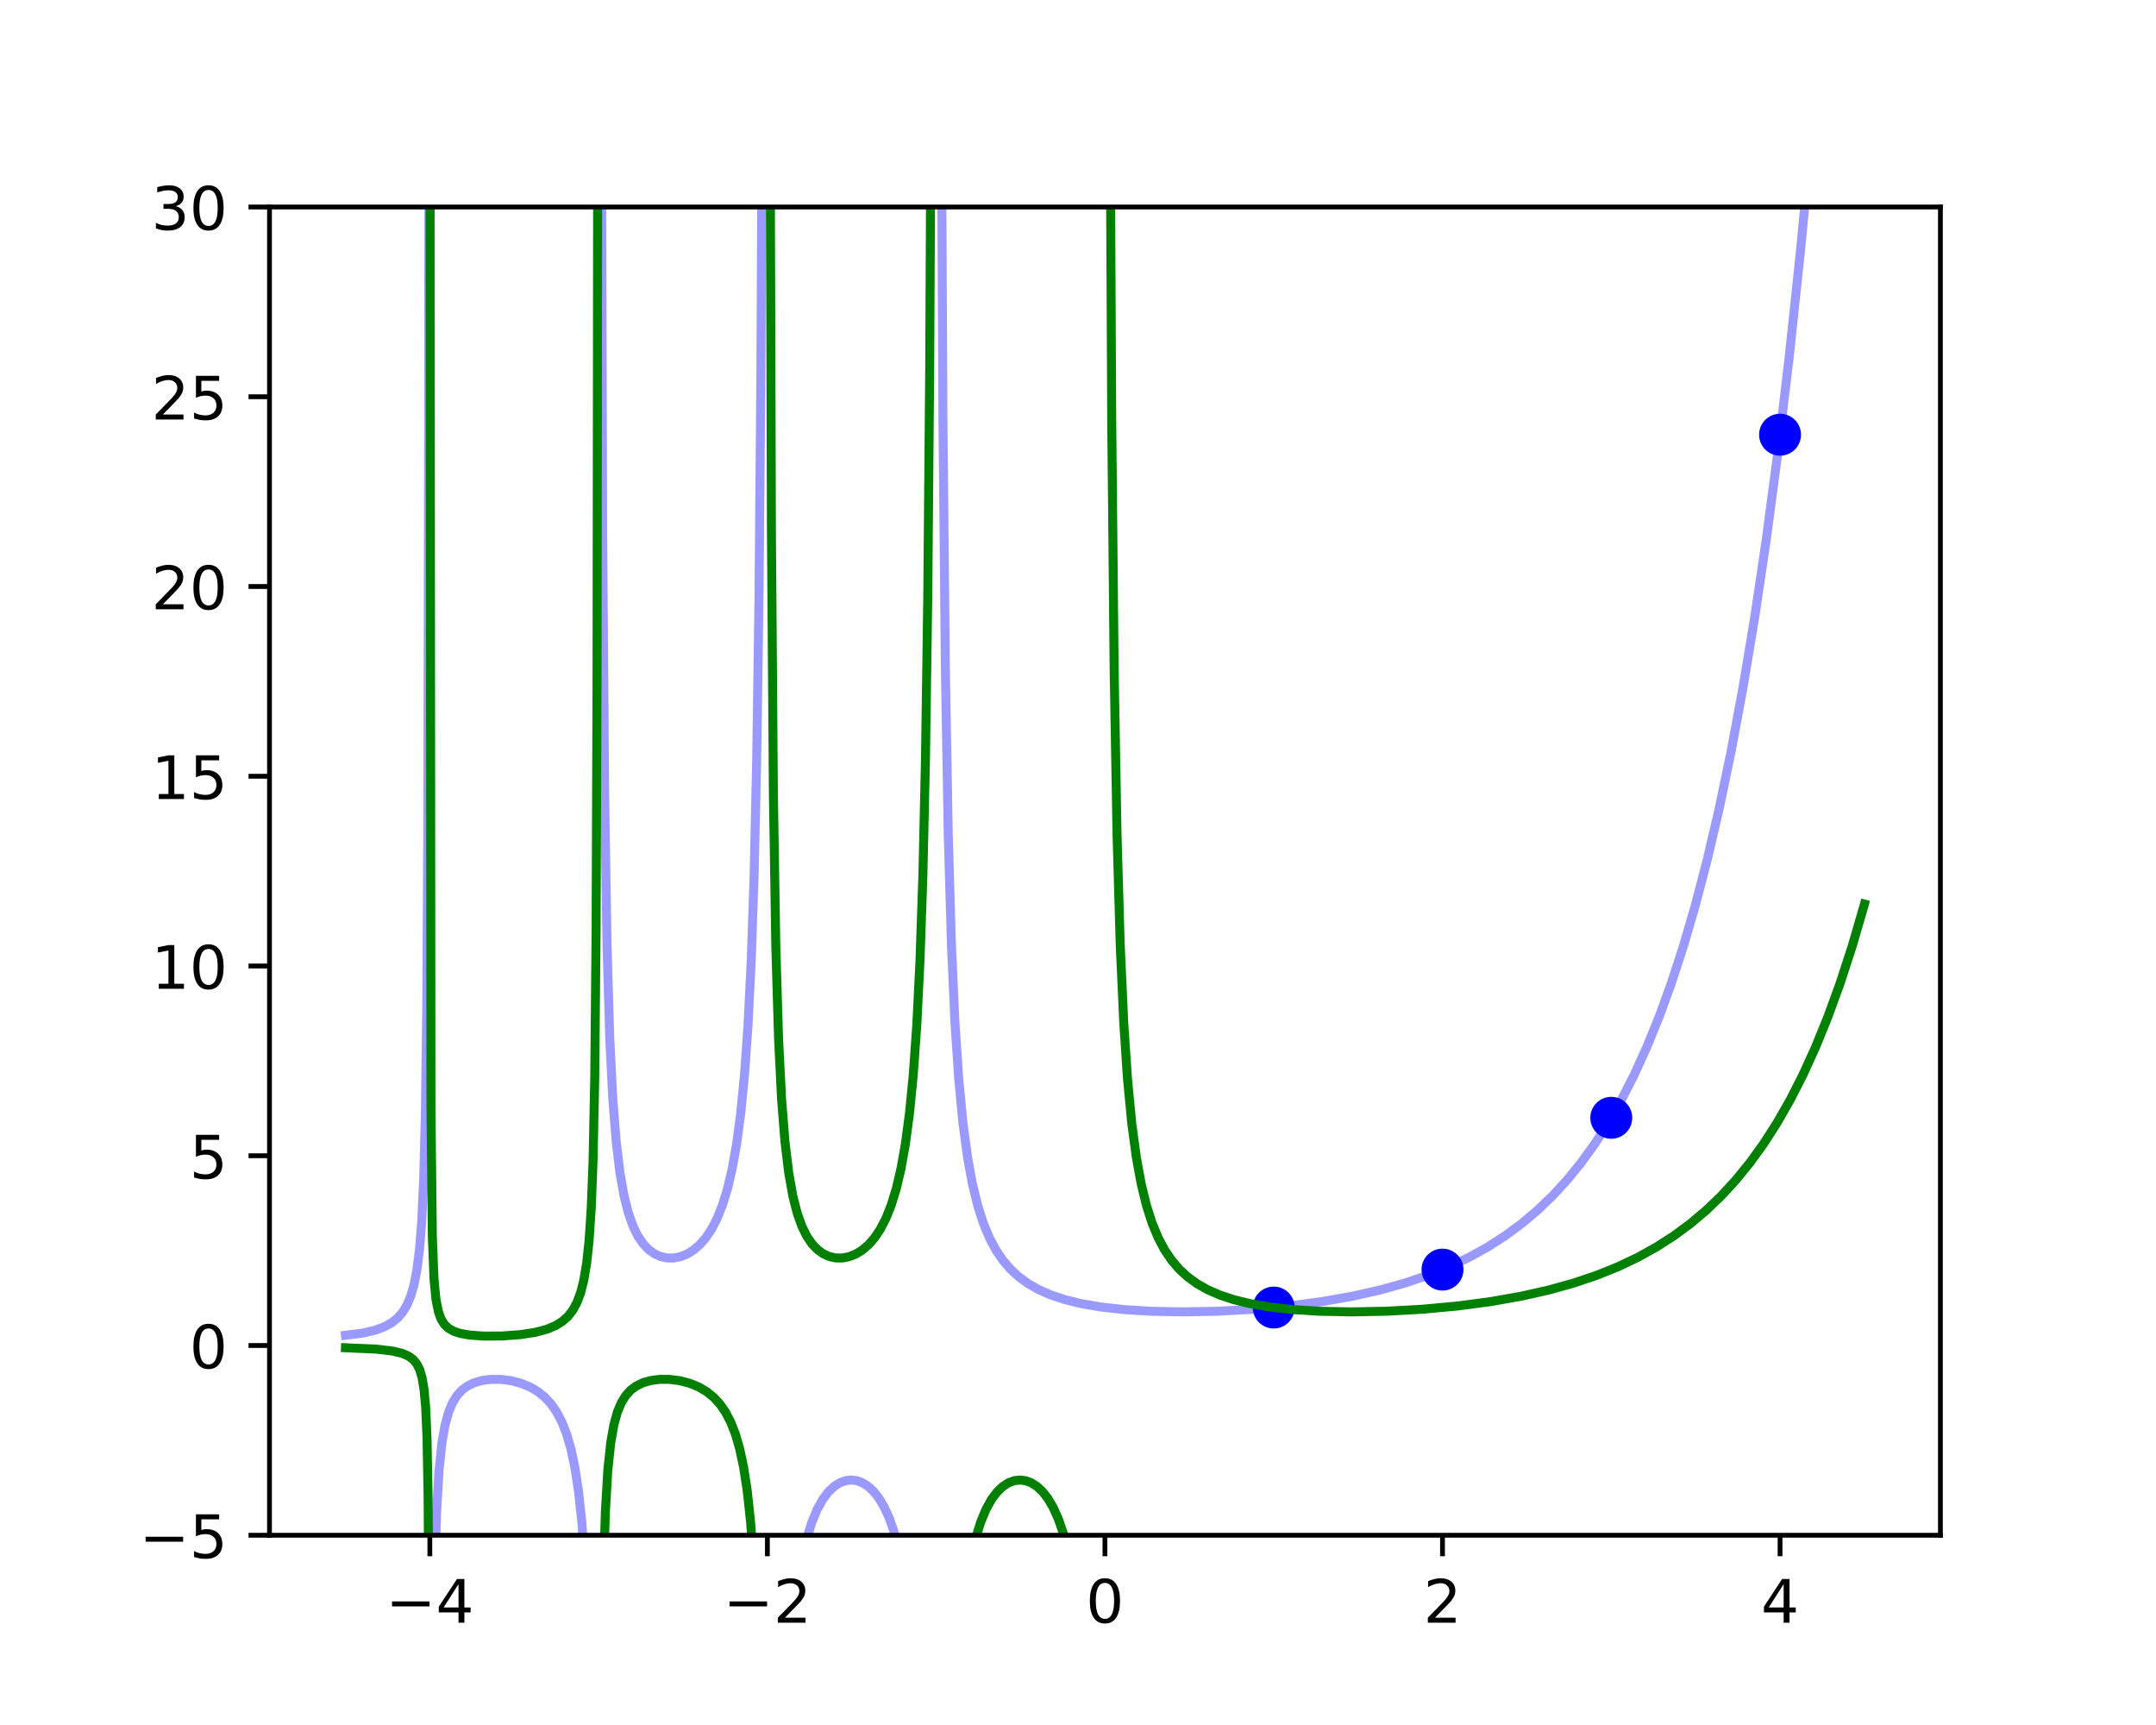
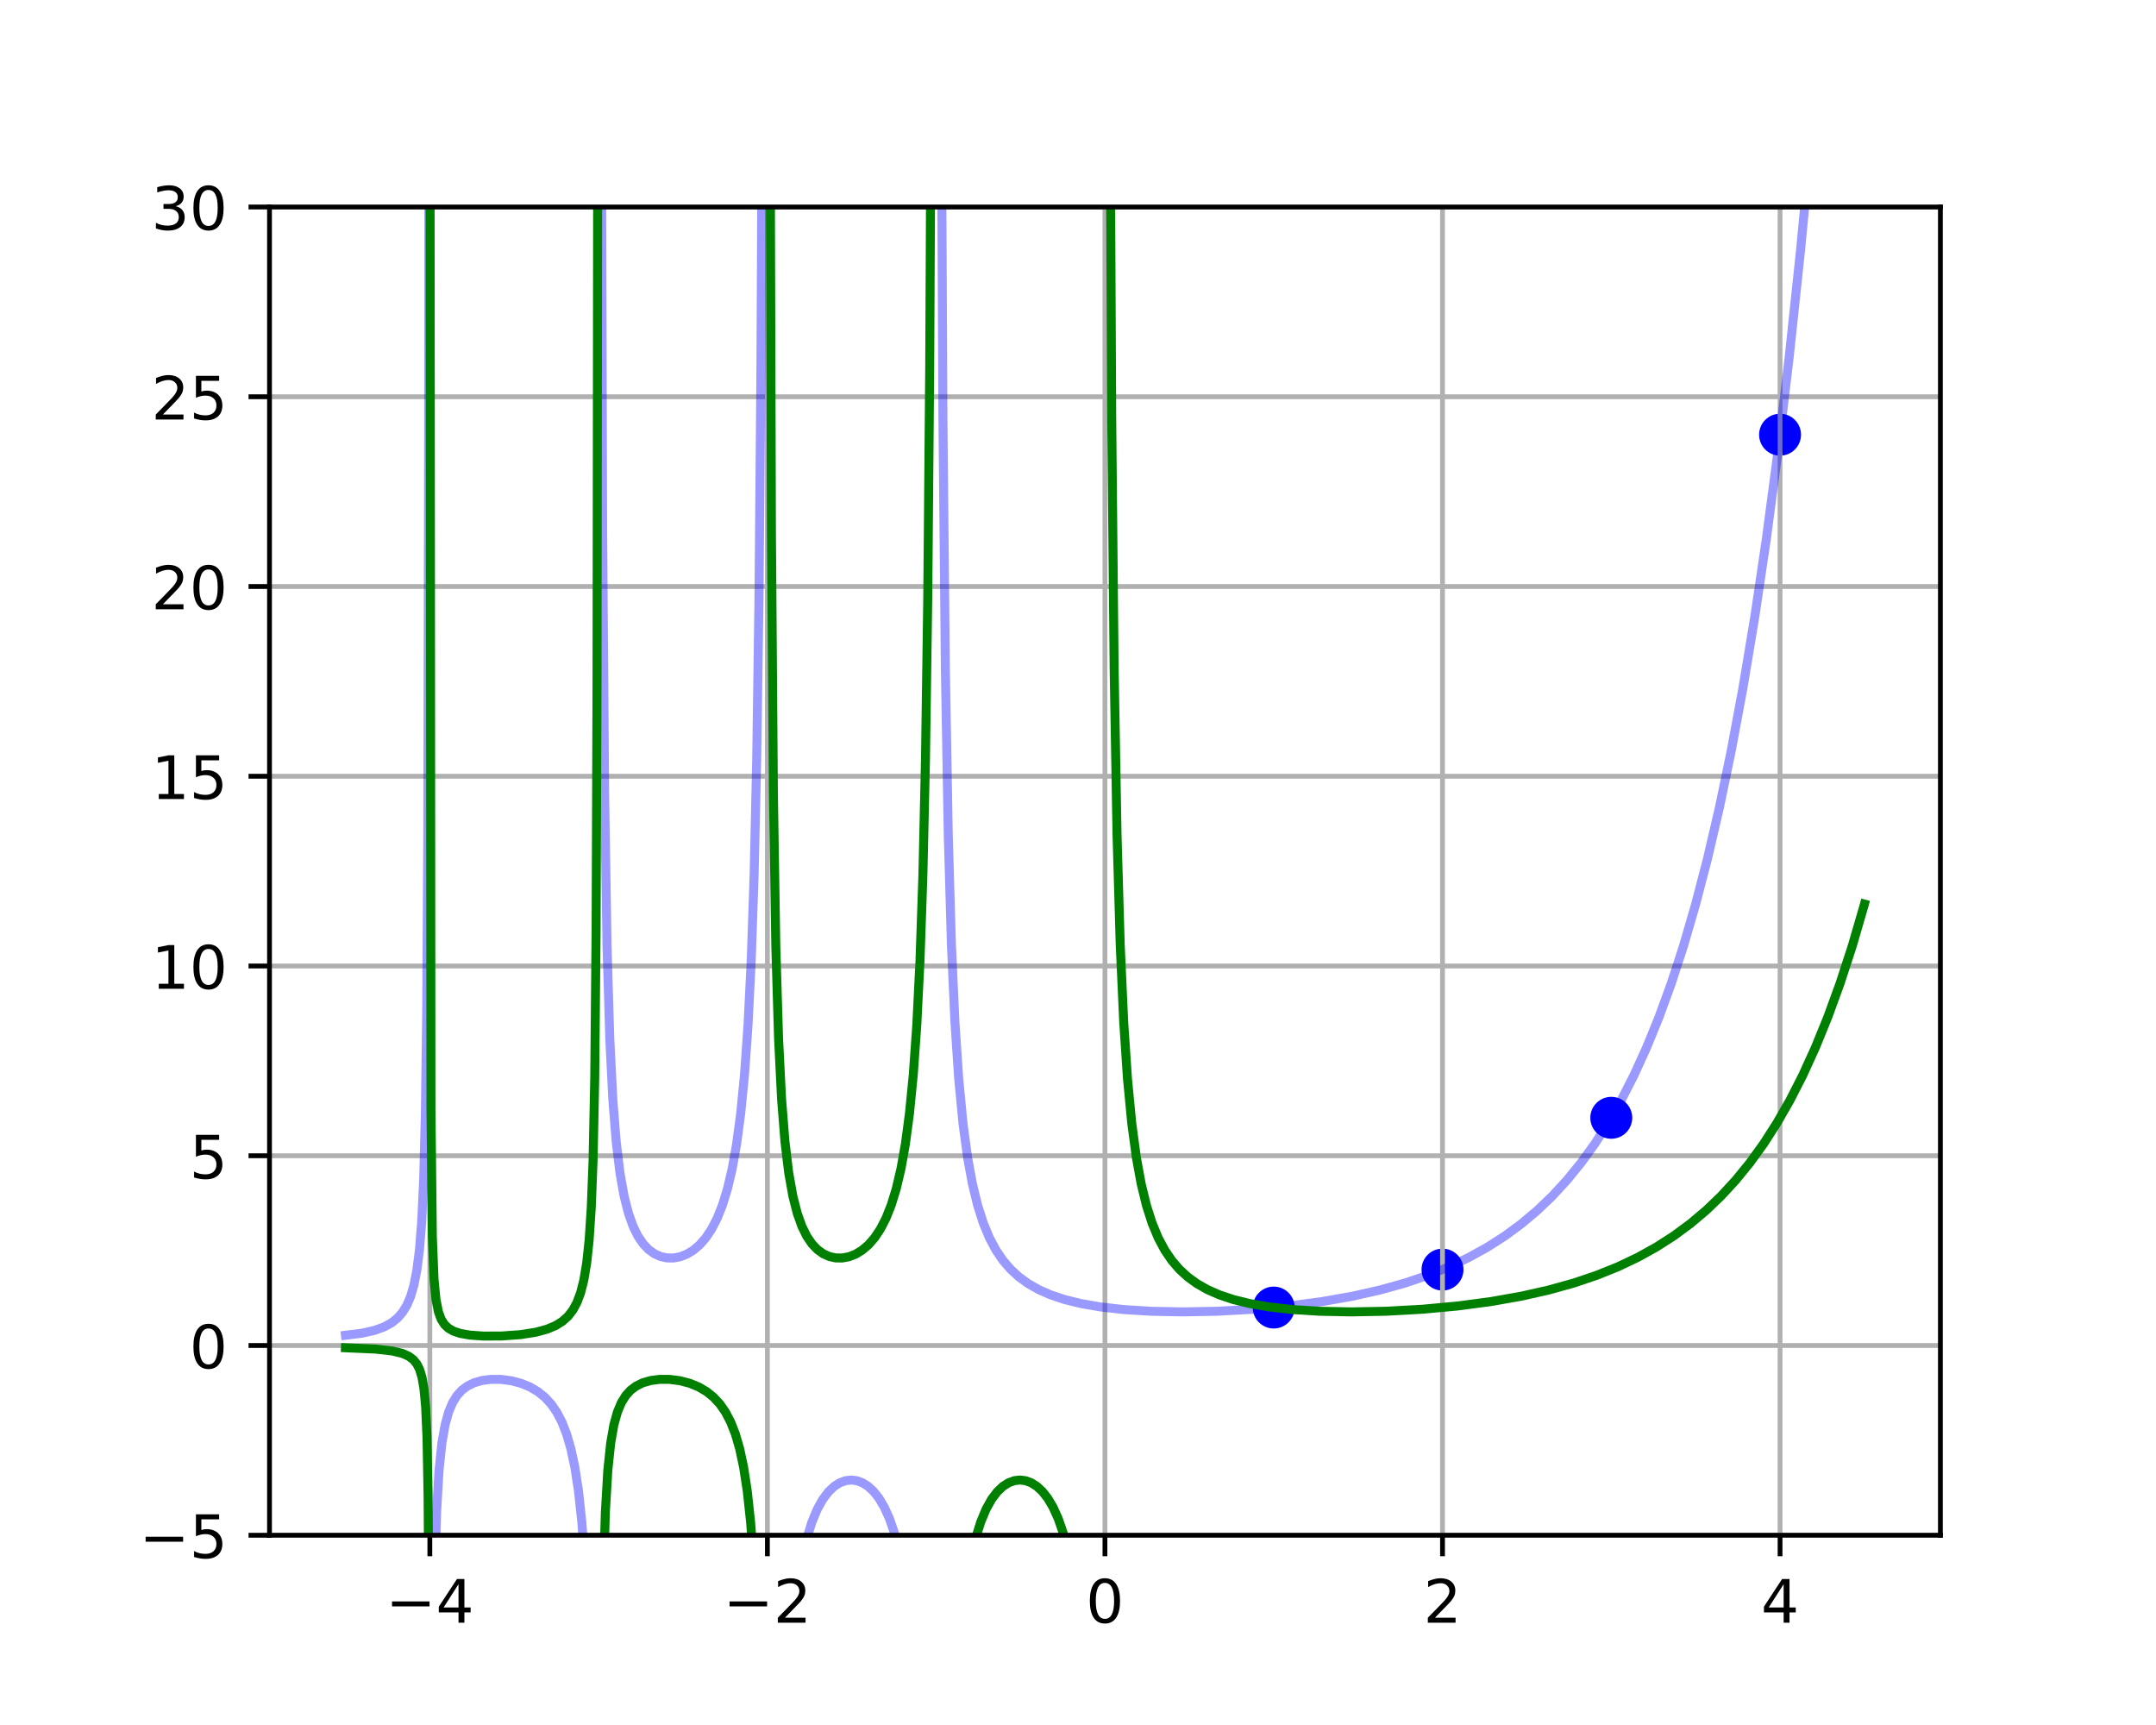
<svg xmlns="http://www.w3.org/2000/svg" xmlns:xlink="http://www.w3.org/1999/xlink" width="360pt" height="288pt" viewBox="0 0 360 288" version="1.1">
  <defs>
    <style type="text/css">*{stroke-linejoin: round; stroke-linecap: butt}</style>
  </defs>
  <g id="figure_1">
    <g id="patch_1">
      <path d="M 0 288  L 360 288  L 360 0  L 0 0  z " style="fill: #ffffff" />
    </g>
    <g id="axes_1">
      <g id="patch_2">
        <path d="M 45 256.32  L 324 256.32  L 324 34.56  L 45 34.56  z " style="fill: #ffffff" />
      </g>
      <g id="PathCollection_1">
        <defs>
-           <path id="m46dea406e2" d="M 0 3  C 0.796 3 1.559 2.684 2.121 2.121  C 2.684 1.559 3 0.796 3 0  C 3 -0.796 2.684 -1.559 2.121 -2.121  C 1.559 -2.684 0.796 -3 0 -3  C -0.796 -3 -1.559 -2.684 -2.121 -2.121  C -2.684 -1.559 -3 -0.796 -3 0  C -3 0.796 -2.684 1.559 -2.121 2.121  C -1.559 2.684 -0.796 3 0 3  z " style="stroke: #0000ff" />
+           <path id="mc3668de07c" d="M 0 3  C 0.796 3 1.559 2.684 2.121 2.121  C 2.684 1.559 3 0.796 3 0  C 3 -0.796 2.684 -1.559 2.121 -2.121  C 1.559 -2.684 0.796 -3 0 -3  C -0.796 -3 -1.559 -2.684 -2.121 -2.121  C -2.684 -1.559 -3 -0.796 -3 0  C -3 0.796 -2.684 1.559 -2.121 2.121  C -1.559 2.684 -0.796 3 0 3  z " style="stroke: #0000ff" />
        </defs>
-         <g clip-path="url(#p9a7846b575)">
-           <use xlink:href="#m46dea406e2" x="212.682" y="218.304" style="fill: #0000ff; stroke: #0000ff" />
-           <use xlink:href="#m46dea406e2" x="240.864" y="211.968" style="fill: #0000ff; stroke: #0000ff" />
-           <use xlink:href="#m46dea406e2" x="269.045" y="186.624" style="fill: #0000ff; stroke: #0000ff" />
-           <use xlink:href="#m46dea406e2" x="297.227" y="72.576" style="fill: #0000ff; stroke: #0000ff" />
+         <g clip-path="url(#p059dc8944c)">
+           <use xlink:href="#mc3668de07c" x="212.682" y="218.304" style="fill: #0000ff; stroke: #0000ff" />
+           <use xlink:href="#mc3668de07c" x="240.864" y="211.968" style="fill: #0000ff; stroke: #0000ff" />
+           <use xlink:href="#mc3668de07c" x="269.045" y="186.624" style="fill: #0000ff; stroke: #0000ff" />
+           <use xlink:href="#mc3668de07c" x="297.227" y="72.576" style="fill: #0000ff; stroke: #0000ff" />
        </g>
      </g>
      <g id="matplotlib.axis_1">
        <g id="xtick_1">
          <g id="line2d_1">
+             <path d="M 71.773 256.32  L 71.773 34.56  " clip-path="url(#p059dc8944c)" style="fill: none; stroke: #b0b0b0; stroke-width: 0.8; stroke-linecap: square" />
+           </g>
+           <g id="line2d_2">
            <defs>
-               <path id="mc08f6762af" d="M 0 0  L 0 3.5  " style="stroke: #000000; stroke-width: 0.8" />
+               <path id="mab84bdaed5" d="M 0 0  L 0 3.5  " style="stroke: #000000; stroke-width: 0.8" />
            </defs>
            <g>
-               <use xlink:href="#mc08f6762af" x="71.773" y="256.32" style="stroke: #000000; stroke-width: 0.8" />
+               <use xlink:href="#mab84bdaed5" x="71.773" y="256.32" style="stroke: #000000; stroke-width: 0.8" />
            </g>
          </g>
          <g id="text_1">
            <g transform="translate(64.40163 270.9184) scale(0.1 -0.1)">
              <defs>
                <path id="DejaVuSans-2212" d="M 678 2272  L 4684 2272  L 4684 1741  L 678 1741  L 678 2272  z " transform="scale(0.015625)" />
                <path id="DejaVuSans-34" d="M 2419 4116  L 825 1625  L 2419 1625  L 2419 4116  z M 2253 4666  L 3047 4666  L 3047 1625  L 3713 1625  L 3713 1100  L 3047 1100  L 3047 0  L 2419 0  L 2419 1100  L 313 1100  L 313 1709  L 2253 4666  z " transform="scale(0.015625)" />
              </defs>
              <use xlink:href="#DejaVuSans-2212" />
              <use xlink:href="#DejaVuSans-34" transform="translate(83.78906 0)" />
            </g>
          </g>
        </g>
        <g id="xtick_2">
-           <g id="line2d_2">
-             <g>
-               <use xlink:href="#mc08f6762af" x="128.136" y="256.32" style="stroke: #000000; stroke-width: 0.8" />
+           <g id="line2d_3">
+             <path d="M 128.136 256.32  L 128.136 34.56  " clip-path="url(#p059dc8944c)" style="fill: none; stroke: #b0b0b0; stroke-width: 0.8; stroke-linecap: square" />
+           </g>
+           <g id="line2d_4">
+             <g>
+               <use xlink:href="#mab84bdaed5" x="128.136" y="256.32" style="stroke: #000000; stroke-width: 0.8" />
            </g>
          </g>
          <g id="text_2">
            <g transform="translate(120.7653 270.9184) scale(0.1 -0.1)">
              <defs>
                <path id="DejaVuSans-32" d="M 1228 531  L 3431 531  L 3431 0  L 469 0  L 469 531  Q 828 903 1448 1529  Q 2069 2156 2228 2338  Q 2531 2678 2651 2914  Q 2772 3150 2772 3378  Q 2772 3750 2511 3984  Q 2250 4219 1831 4219  Q 1534 4219 1204 4116  Q 875 4013 500 3803  L 500 4441  Q 881 4594 1212 4672  Q 1544 4750 1819 4750  Q 2544 4750 2975 4387  Q 3406 4025 3406 3419  Q 3406 3131 3298 2873  Q 3191 2616 2906 2266  Q 2828 2175 2409 1742  Q 1991 1309 1228 531  z " transform="scale(0.015625)" />
              </defs>
              <use xlink:href="#DejaVuSans-2212" />
              <use xlink:href="#DejaVuSans-32" transform="translate(83.78906 0)" />
            </g>
          </g>
        </g>
        <g id="xtick_3">
-           <g id="line2d_3">
-             <g>
-               <use xlink:href="#mc08f6762af" x="184.5" y="256.32" style="stroke: #000000; stroke-width: 0.8" />
+           <g id="line2d_5">
+             <path d="M 184.5 256.32  L 184.5 34.56  " clip-path="url(#p059dc8944c)" style="fill: none; stroke: #b0b0b0; stroke-width: 0.8; stroke-linecap: square" />
+           </g>
+           <g id="line2d_6">
+             <g>
+               <use xlink:href="#mab84bdaed5" x="184.5" y="256.32" style="stroke: #000000; stroke-width: 0.8" />
            </g>
          </g>
          <g id="text_3">
            <g transform="translate(181.3187 270.9184) scale(0.1 -0.1)">
              <defs>
                <path id="DejaVuSans-30" d="M 2034 4250  Q 1547 4250 1301 3770  Q 1056 3291 1056 2328  Q 1056 1369 1301 889  Q 1547 409 2034 409  Q 2525 409 2770 889  Q 3016 1369 3016 2328  Q 3016 3291 2770 3770  Q 2525 4250 2034 4250  z M 2034 4750  Q 2819 4750 3233 4129  Q 3647 3509 3647 2328  Q 3647 1150 3233 529  Q 2819 -91 2034 -91  Q 1250 -91 836 529  Q 422 1150 422 2328  Q 422 3509 836 4129  Q 1250 4750 2034 4750  z " transform="scale(0.015625)" />
              </defs>
              <use xlink:href="#DejaVuSans-30" />
            </g>
          </g>
        </g>
        <g id="xtick_4">
-           <g id="line2d_4">
-             <g>
-               <use xlink:href="#mc08f6762af" x="240.864" y="256.32" style="stroke: #000000; stroke-width: 0.8" />
+           <g id="line2d_7">
+             <path d="M 240.864 256.32  L 240.864 34.56  " clip-path="url(#p059dc8944c)" style="fill: none; stroke: #b0b0b0; stroke-width: 0.8; stroke-linecap: square" />
+           </g>
+           <g id="line2d_8">
+             <g>
+               <use xlink:href="#mab84bdaed5" x="240.864" y="256.32" style="stroke: #000000; stroke-width: 0.8" />
            </g>
          </g>
          <g id="text_4">
            <g transform="translate(237.6824 270.9184) scale(0.1 -0.1)">
              <use xlink:href="#DejaVuSans-32" />
            </g>
          </g>
        </g>
        <g id="xtick_5">
-           <g id="line2d_5">
-             <g>
-               <use xlink:href="#mc08f6762af" x="297.227" y="256.32" style="stroke: #000000; stroke-width: 0.8" />
+           <g id="line2d_9">
+             <path d="M 297.227 256.32  L 297.227 34.56  " clip-path="url(#p059dc8944c)" style="fill: none; stroke: #b0b0b0; stroke-width: 0.8; stroke-linecap: square" />
+           </g>
+           <g id="line2d_10">
+             <g>
+               <use xlink:href="#mab84bdaed5" x="297.227" y="256.32" style="stroke: #000000; stroke-width: 0.8" />
            </g>
          </g>
          <g id="text_5">
            <g transform="translate(294.046 270.9184) scale(0.1 -0.1)">
              <use xlink:href="#DejaVuSans-34" />
            </g>
          </g>
        </g>
      </g>
      <g id="matplotlib.axis_2">
        <g id="ytick_1">
-           <g id="line2d_6">
+           <g id="line2d_11">
+             <path d="M 45 256.32  L 324 256.32  " clip-path="url(#p059dc8944c)" style="fill: none; stroke: #b0b0b0; stroke-width: 0.8; stroke-linecap: square" />
+           </g>
+           <g id="line2d_12">
            <defs>
-               <path id="m313c0bc415" d="M 0 0  L -3.5 0  " style="stroke: #000000; stroke-width: 0.8" />
+               <path id="meaf5ea87d4" d="M 0 0  L -3.5 0  " style="stroke: #000000; stroke-width: 0.8" />
            </defs>
            <g>
-               <use xlink:href="#m313c0bc415" x="45" y="256.32" style="stroke: #000000; stroke-width: 0.8" />
+               <use xlink:href="#meaf5ea87d4" x="45" y="256.32" style="stroke: #000000; stroke-width: 0.8" />
            </g>
          </g>
          <g id="text_6">
            <g transform="translate(23.25781 260.1192) scale(0.1 -0.1)">
              <defs>
                <path id="DejaVuSans-35" d="M 691 4666  L 3169 4666  L 3169 4134  L 1269 4134  L 1269 2991  Q 1406 3038 1543 3061  Q 1681 3084 1819 3084  Q 2600 3084 3056 2656  Q 3513 2228 3513 1497  Q 3513 744 3044 326  Q 2575 -91 1722 -91  Q 1428 -91 1123 -41  Q 819 9 494 109  L 494 744  Q 775 591 1075 516  Q 1375 441 1709 441  Q 2250 441 2565 725  Q 2881 1009 2881 1497  Q 2881 1984 2565 2268  Q 2250 2553 1709 2553  Q 1456 2553 1204 2497  Q 953 2441 691 2322  L 691 4666  z " transform="scale(0.015625)" />
              </defs>
              <use xlink:href="#DejaVuSans-2212" />
              <use xlink:href="#DejaVuSans-35" transform="translate(83.78906 0)" />
            </g>
          </g>
        </g>
        <g id="ytick_2">
-           <g id="line2d_7">
-             <g>
-               <use xlink:href="#m313c0bc415" x="45" y="224.64" style="stroke: #000000; stroke-width: 0.8" />
+           <g id="line2d_13">
+             <path d="M 45 224.64  L 324 224.64  " clip-path="url(#p059dc8944c)" style="fill: none; stroke: #b0b0b0; stroke-width: 0.8; stroke-linecap: square" />
+           </g>
+           <g id="line2d_14">
+             <g>
+               <use xlink:href="#meaf5ea87d4" x="45" y="224.64" style="stroke: #000000; stroke-width: 0.8" />
            </g>
          </g>
          <g id="text_7">
            <g transform="translate(31.6375 228.4392) scale(0.1 -0.1)">
              <use xlink:href="#DejaVuSans-30" />
            </g>
          </g>
        </g>
        <g id="ytick_3">
-           <g id="line2d_8">
-             <g>
-               <use xlink:href="#m313c0bc415" x="45" y="192.96" style="stroke: #000000; stroke-width: 0.8" />
+           <g id="line2d_15">
+             <path d="M 45 192.96  L 324 192.96  " clip-path="url(#p059dc8944c)" style="fill: none; stroke: #b0b0b0; stroke-width: 0.8; stroke-linecap: square" />
+           </g>
+           <g id="line2d_16">
+             <g>
+               <use xlink:href="#meaf5ea87d4" x="45" y="192.96" style="stroke: #000000; stroke-width: 0.8" />
            </g>
          </g>
          <g id="text_8">
            <g transform="translate(31.6375 196.7592) scale(0.1 -0.1)">
              <use xlink:href="#DejaVuSans-35" />
            </g>
          </g>
        </g>
        <g id="ytick_4">
-           <g id="line2d_9">
-             <g>
-               <use xlink:href="#m313c0bc415" x="45" y="161.28" style="stroke: #000000; stroke-width: 0.8" />
+           <g id="line2d_17">
+             <path d="M 45 161.28  L 324 161.28  " clip-path="url(#p059dc8944c)" style="fill: none; stroke: #b0b0b0; stroke-width: 0.8; stroke-linecap: square" />
+           </g>
+           <g id="line2d_18">
+             <g>
+               <use xlink:href="#meaf5ea87d4" x="45" y="161.28" style="stroke: #000000; stroke-width: 0.8" />
            </g>
          </g>
          <g id="text_9">
            <g transform="translate(25.275 165.0792) scale(0.1 -0.1)">
              <defs>
                <path id="DejaVuSans-31" d="M 794 531  L 1825 531  L 1825 4091  L 703 3866  L 703 4441  L 1819 4666  L 2450 4666  L 2450 531  L 3481 531  L 3481 0  L 794 0  L 794 531  z " transform="scale(0.015625)" />
              </defs>
              <use xlink:href="#DejaVuSans-31" />
              <use xlink:href="#DejaVuSans-30" transform="translate(63.62305 0)" />
            </g>
          </g>
        </g>
        <g id="ytick_5">
-           <g id="line2d_10">
-             <g>
-               <use xlink:href="#m313c0bc415" x="45" y="129.6" style="stroke: #000000; stroke-width: 0.8" />
+           <g id="line2d_19">
+             <path d="M 45 129.6  L 324 129.6  " clip-path="url(#p059dc8944c)" style="fill: none; stroke: #b0b0b0; stroke-width: 0.8; stroke-linecap: square" />
+           </g>
+           <g id="line2d_20">
+             <g>
+               <use xlink:href="#meaf5ea87d4" x="45" y="129.6" style="stroke: #000000; stroke-width: 0.8" />
            </g>
          </g>
          <g id="text_10">
            <g transform="translate(25.275 133.3992) scale(0.1 -0.1)">
              <use xlink:href="#DejaVuSans-31" />
              <use xlink:href="#DejaVuSans-35" transform="translate(63.62305 0)" />
            </g>
          </g>
        </g>
        <g id="ytick_6">
-           <g id="line2d_11">
-             <g>
-               <use xlink:href="#m313c0bc415" x="45" y="97.92" style="stroke: #000000; stroke-width: 0.8" />
+           <g id="line2d_21">
+             <path d="M 45 97.92  L 324 97.92  " clip-path="url(#p059dc8944c)" style="fill: none; stroke: #b0b0b0; stroke-width: 0.8; stroke-linecap: square" />
+           </g>
+           <g id="line2d_22">
+             <g>
+               <use xlink:href="#meaf5ea87d4" x="45" y="97.92" style="stroke: #000000; stroke-width: 0.8" />
            </g>
          </g>
          <g id="text_11">
            <g transform="translate(25.275 101.7192) scale(0.1 -0.1)">
              <use xlink:href="#DejaVuSans-32" />
              <use xlink:href="#DejaVuSans-30" transform="translate(63.62305 0)" />
            </g>
          </g>
        </g>
        <g id="ytick_7">
-           <g id="line2d_12">
-             <g>
-               <use xlink:href="#m313c0bc415" x="45" y="66.24" style="stroke: #000000; stroke-width: 0.8" />
+           <g id="line2d_23">
+             <path d="M 45 66.24  L 324 66.24  " clip-path="url(#p059dc8944c)" style="fill: none; stroke: #b0b0b0; stroke-width: 0.8; stroke-linecap: square" />
+           </g>
+           <g id="line2d_24">
+             <g>
+               <use xlink:href="#meaf5ea87d4" x="45" y="66.24" style="stroke: #000000; stroke-width: 0.8" />
            </g>
          </g>
          <g id="text_12">
            <g transform="translate(25.275 70.03922) scale(0.1 -0.1)">
              <use xlink:href="#DejaVuSans-32" />
              <use xlink:href="#DejaVuSans-35" transform="translate(63.62305 0)" />
            </g>
          </g>
        </g>
        <g id="ytick_8">
-           <g id="line2d_13">
-             <g>
-               <use xlink:href="#m313c0bc415" x="45" y="34.56" style="stroke: #000000; stroke-width: 0.8" />
+           <g id="line2d_25">
+             <path d="M 45 34.56  L 324 34.56  " clip-path="url(#p059dc8944c)" style="fill: none; stroke: #b0b0b0; stroke-width: 0.8; stroke-linecap: square" />
+           </g>
+           <g id="line2d_26">
+             <g>
+               <use xlink:href="#meaf5ea87d4" x="45" y="34.56" style="stroke: #000000; stroke-width: 0.8" />
            </g>
          </g>
          <g id="text_13">
            <g transform="translate(25.275 38.35922) scale(0.1 -0.1)">
              <defs>
                <path id="DejaVuSans-33" d="M 2597 2516  Q 3050 2419 3304 2112  Q 3559 1806 3559 1356  Q 3559 666 3084 287  Q 2609 -91 1734 -91  Q 1441 -91 1130 -33  Q 819 25 488 141  L 488 750  Q 750 597 1062 519  Q 1375 441 1716 441  Q 2309 441 2620 675  Q 2931 909 2931 1356  Q 2931 1769 2642 2001  Q 2353 2234 1838 2234  L 1294 2234  L 1294 2753  L 1863 2753  Q 2328 2753 2575 2939  Q 2822 3125 2822 3475  Q 2822 3834 2567 4026  Q 2313 4219 1838 4219  Q 1578 4219 1281 4162  Q 984 4106 628 3988  L 628 4550  Q 988 4650 1302 4700  Q 1616 4750 1894 4750  Q 2613 4750 3031 4423  Q 3450 4097 3450 3541  Q 3450 3153 3228 2886  Q 3006 2619 2597 2516  z " transform="scale(0.015625)" />
              </defs>
              <use xlink:href="#DejaVuSans-33" />
              <use xlink:href="#DejaVuSans-30" transform="translate(63.62305 0)" />
            </g>
          </g>
        </g>
      </g>
-       <g id="line2d_14">
-         <path d="M 57.682 222.929  L 60.447 222.584  L 62.552 222.109  L 64.15 221.527  L 65.393 220.842  L 66.382 220.049  L 67.219 219.089  L 67.93 217.929  L 68.564 216.442  L 69.122 214.53  L 69.604 212.071  L 70.035 208.698  L 70.416 203.926  L 70.745 196.913  L 71.024 186.134  L 71.253 168.693  L 71.43 139.032  L 71.582 69.521  L 71.641 -1  M 72.245 289  L 72.546 264.501  L 72.902 252.432  L 73.307 245.498  L 73.789 240.91  L 74.322 237.881  L 74.905 235.769  L 75.565 234.191  L 76.301 233.003  L 77.112 232.108  L 78.051 231.405  L 79.142 230.871  L 80.435 230.493  L 81.932 230.293  L 83.606 230.295  L 85.356 230.521  L 87.005 230.953  L 88.502 231.569  L 89.821 232.348  L 90.988 233.293  L 92.028 234.422  L 92.966 235.776  L 93.829 237.429  L 94.615 239.44  L 95.325 241.882  L 95.985 244.97  L 96.594 248.934  L 97.152 254.12  L 97.659 261.064  L 98.115 270.633  L 98.521 284.302  L 98.622 289  M 100.356 -1  L 100.627 88.755  L 100.957 132.395  L 101.362 157.991  L 101.819 173.416  L 102.326 183.537  L 102.884 190.569  L 103.518 195.827  L 104.203 199.678  L 104.939 202.567  L 105.725 204.767  L 106.537 206.408  L 107.4 207.673  L 108.313 208.629  L 109.277 209.323  L 110.291 209.781  L 111.357 210.017  L 112.447 210.032  L 113.563 209.825  L 114.68 209.391  L 115.77 208.729  L 116.836 207.819  L 117.85 206.657  L 118.814 205.215  L 119.753 203.397  L 120.641 201.17  L 121.478 198.446  L 122.264 195.103  L 123 190.977  L 123.685 185.839  L 124.319 179.37  L 124.902 171.11  L 125.435 160.386  L 125.917 146.18  L 126.348 126.913  L 126.729 100.045  L 127.058 61.35  L 127.353 -1  M 131.078 289  L 131.7 278.623  L 132.385 270.8  L 133.121 264.881  L 133.907 260.317  L 134.719 256.846  L 135.581 254.092  L 136.469 251.965  L 137.382 250.324  L 138.321 249.076  L 139.285 248.159  L 140.249 247.547  L 141.187 247.208  L 142.126 247.099  L 143.064 247.214  L 144.003 247.557  L 144.941 248.147  L 145.855 248.989  L 146.768 250.145  L 147.656 251.641  L 148.518 253.547  L 149.355 255.965  L 150.142 258.94  L 150.903 262.739  L 151.613 267.486  L 152.272 273.47  L 152.881 281.11  L 153.341 289  M 157.098 -1  L 157.447 69.869  L 157.853 111.62  L 158.335 139.332  L 158.867 157.73  L 159.451 170.666  L 160.085 180.147  L 160.795 187.543  L 161.556 193.209  L 162.368 197.651  L 163.256 201.291  L 164.194 204.218  L 165.209 206.66  L 166.3 208.706  L 167.467 210.425  L 168.735 211.902  L 170.13 213.186  L 171.677 214.311  L 173.428 215.306  L 175.432 216.188  L 177.765 216.967  L 180.505 217.64  L 183.752 218.202  L 187.607 218.638  L 192.173 218.924  L 197.449 219.029  L 203.284 218.92  L 209.346 218.585  L 215.231 218.04  L 220.736 217.31  L 225.783 216.42  L 230.375 215.389  L 234.586 214.218  L 238.441 212.917  L 241.992 211.487  L 245.29 209.921  L 248.385 208.207  L 251.302 206.337  L 254.067 204.299  L 256.705 202.076  L 259.216 199.668  L 261.651 197.022  L 264.01 194.126  L 266.293 190.967  L 268.525 187.493  L 270.707 183.682  L 272.838 179.509  L 274.943 174.892  L 277.023 169.786  L 279.078 164.144  L 281.107 157.912  L 283.111 151.033  L 285.115 143.344  L 287.093 134.854  L 289.072 125.361  L 291.025 114.88  L 292.978 103.157  L 294.906 90.214  L 296.834 75.735  L 298.762 59.525  L 300.664 41.615  L 302.567 21.564  L 304.469 -0.903  L 304.477 -1  L 304.477 -1  " clip-path="url(#p9a7846b575)" style="fill: none; stroke: #0000ff; stroke-opacity: 0.4; stroke-width: 1.5; stroke-linecap: square" />
-       </g>
-       <g id="line2d_15">
-         <path d="M 57.682 225.02  L 62.78 225.242  L 65.545 225.564  L 67.194 225.965  L 68.26 226.438  L 69.02 227.008  L 69.604 227.723  L 70.061 228.628  L 70.466 229.969  L 70.796 231.884  L 71.075 234.925  L 71.303 240.108  L 71.481 249.754  L 71.608 269.37  L 71.658 289  M 71.811 28.705  L 71.963 185.13  L 72.191 206.456  L 72.47 213.559  L 72.8 216.974  L 73.206 219.013  L 73.663 220.254  L 74.221 221.135  L 74.88 221.76  L 75.717 222.24  L 76.859 222.621  L 78.457 222.903  L 80.74 223.066  L 83.784 223.054  L 86.904 222.827  L 89.44 222.43  L 91.343 221.917  L 92.789 221.306  L 93.93 220.59  L 94.869 219.738  L 95.655 218.72  L 96.34 217.455  L 96.949 215.831  L 97.481 213.737  L 97.963 210.861  L 98.369 207.066  L 98.724 201.675  L 99.029 193.746  L 99.308 179.904  L 99.536 154.827  L 99.688 114.209  L 99.815 12.643  L 99.822 -1  M 100.427 289  L 100.728 264.501  L 101.083 252.432  L 101.489 245.498  L 101.971 240.91  L 102.504 237.881  L 103.087 235.769  L 103.747 234.191  L 104.482 233.003  L 105.294 232.108  L 106.233 231.405  L 107.323 230.871  L 108.617 230.493  L 110.114 230.293  L 111.788 230.295  L 113.538 230.521  L 115.187 230.953  L 116.684 231.569  L 118.003 232.348  L 119.169 233.293  L 120.209 234.422  L 121.148 235.776  L 122.01 237.429  L 122.797 239.44  L 123.507 241.882  L 124.167 244.97  L 124.775 248.934  L 125.333 254.12  L 125.841 261.064  L 126.297 270.633  L 126.703 284.302  L 126.804 289  M 128.538 -1  L 128.809 88.755  L 129.138 132.395  L 129.544 157.991  L 130.001 173.416  L 130.508 183.537  L 131.066 190.569  L 131.7 195.827  L 132.385 199.678  L 133.121 202.567  L 133.907 204.767  L 134.719 206.408  L 135.581 207.673  L 136.495 208.629  L 137.458 209.323  L 138.473 209.781  L 139.538 210.017  L 140.629 210.032  L 141.745 209.825  L 142.861 209.391  L 143.952 208.729  L 145.018 207.819  L 146.032 206.657  L 146.996 205.215  L 147.935 203.397  L 148.822 201.17  L 149.66 198.446  L 150.446 195.103  L 151.182 190.977  L 151.866 185.839  L 152.501 179.37  L 153.084 171.11  L 153.617 160.386  L 154.099 146.18  L 154.53 126.913  L 154.91 100.045  L 155.24 61.35  L 155.535 -1  M 159.26 289  L 159.882 278.623  L 160.567 270.8  L 161.303 264.881  L 162.089 260.317  L 162.901 256.846  L 163.763 254.092  L 164.651 251.965  L 165.564 250.324  L 166.503 249.076  L 167.467 248.159  L 168.431 247.547  L 169.369 247.208  L 170.308 247.099  L 171.246 247.214  L 172.185 247.557  L 173.123 248.147  L 174.036 248.989  L 174.95 250.145  L 175.837 251.641  L 176.7 253.547  L 177.537 255.965  L 178.323 258.94  L 179.084 262.739  L 179.795 267.486  L 180.454 273.47  L 181.063 281.11  L 181.522 289  M 185.279 -1  L 185.629 69.869  L 186.035 111.62  L 186.517 139.332  L 187.049 157.73  L 187.633 170.666  L 188.267 180.147  L 188.977 187.543  L 189.738 193.209  L 190.55 197.651  L 191.438 201.291  L 192.376 204.218  L 193.391 206.66  L 194.482 208.706  L 195.648 210.425  L 196.917 211.902  L 198.312 213.186  L 199.859 214.311  L 201.609 215.306  L 203.613 216.188  L 205.947 216.967  L 208.687 217.64  L 211.934 218.202  L 215.789 218.638  L 220.355 218.924  L 225.631 219.029  L 231.465 218.92  L 237.528 218.585  L 243.413 218.04  L 248.917 217.31  L 253.965 216.42  L 258.557 215.389  L 262.767 214.218  L 266.623 212.917  L 270.174 211.487  L 273.472 209.921  L 276.567 208.207  L 279.484 206.337  L 282.249 204.299  L 284.887 202.076  L 287.398 199.668  L 289.833 197.022  L 292.192 194.126  L 294.475 190.967  L 296.707 187.493  L 298.889 183.682  L 301.02 179.509  L 303.125 174.892  L 305.205 169.786  L 307.26 164.144  L 309.289 157.912  L 311.293 151.033  L 311.318 150.941  L 311.318 150.941  " clip-path="url(#p9a7846b575)" style="fill: none; stroke: #008000; stroke-width: 1.5; stroke-linecap: square" />
+       <g id="line2d_27">
+         <path d="M 57.682 222.929  L 60.447 222.584  L 62.552 222.109  L 64.15 221.527  L 65.393 220.842  L 66.382 220.049  L 67.219 219.089  L 67.93 217.929  L 68.564 216.442  L 69.122 214.53  L 69.604 212.071  L 70.035 208.698  L 70.416 203.926  L 70.745 196.913  L 71.024 186.134  L 71.253 168.693  L 71.43 139.032  L 71.582 69.521  L 71.641 -1  M 72.245 289  L 72.546 264.501  L 72.902 252.432  L 73.307 245.498  L 73.789 240.91  L 74.322 237.881  L 74.905 235.769  L 75.565 234.191  L 76.301 233.003  L 77.112 232.108  L 78.051 231.405  L 79.142 230.871  L 80.435 230.493  L 81.932 230.293  L 83.606 230.295  L 85.356 230.521  L 87.005 230.953  L 88.502 231.569  L 89.821 232.348  L 90.988 233.293  L 92.028 234.422  L 92.966 235.776  L 93.829 237.429  L 94.615 239.44  L 95.325 241.882  L 95.985 244.97  L 96.594 248.934  L 97.152 254.12  L 97.659 261.064  L 98.115 270.633  L 98.521 284.302  L 98.622 289  M 100.356 -1  L 100.627 88.755  L 100.957 132.395  L 101.362 157.991  L 101.819 173.416  L 102.326 183.537  L 102.884 190.569  L 103.518 195.827  L 104.203 199.678  L 104.939 202.567  L 105.725 204.767  L 106.537 206.408  L 107.4 207.673  L 108.313 208.629  L 109.277 209.323  L 110.291 209.781  L 111.357 210.017  L 112.447 210.032  L 113.563 209.825  L 114.68 209.391  L 115.77 208.729  L 116.836 207.819  L 117.85 206.657  L 118.814 205.215  L 119.753 203.397  L 120.641 201.17  L 121.478 198.446  L 122.264 195.103  L 123 190.977  L 123.685 185.839  L 124.319 179.37  L 124.902 171.11  L 125.435 160.386  L 125.917 146.18  L 126.348 126.913  L 126.729 100.045  L 127.058 61.35  L 127.353 -1  M 131.078 289  L 131.7 278.623  L 132.385 270.8  L 133.121 264.881  L 133.907 260.317  L 134.719 256.846  L 135.581 254.092  L 136.469 251.965  L 137.382 250.324  L 138.321 249.076  L 139.285 248.159  L 140.249 247.547  L 141.187 247.208  L 142.126 247.099  L 143.064 247.214  L 144.003 247.557  L 144.941 248.147  L 145.855 248.989  L 146.768 250.145  L 147.656 251.641  L 148.518 253.547  L 149.355 255.965  L 150.142 258.94  L 150.903 262.739  L 151.613 267.486  L 152.272 273.47  L 152.881 281.11  L 153.341 289  M 157.098 -1  L 157.447 69.869  L 157.853 111.62  L 158.335 139.332  L 158.867 157.73  L 159.451 170.666  L 160.085 180.147  L 160.795 187.543  L 161.556 193.209  L 162.368 197.651  L 163.256 201.291  L 164.194 204.218  L 165.209 206.66  L 166.3 208.706  L 167.467 210.425  L 168.735 211.902  L 170.13 213.186  L 171.677 214.311  L 173.428 215.306  L 175.432 216.188  L 177.765 216.967  L 180.505 217.64  L 183.752 218.202  L 187.607 218.638  L 192.173 218.924  L 197.449 219.029  L 203.284 218.92  L 209.346 218.585  L 215.231 218.04  L 220.736 217.31  L 225.783 216.42  L 230.375 215.389  L 234.586 214.218  L 238.441 212.917  L 241.992 211.487  L 245.29 209.921  L 248.385 208.207  L 251.302 206.337  L 254.067 204.299  L 256.705 202.076  L 259.216 199.668  L 261.651 197.022  L 264.01 194.126  L 266.293 190.967  L 268.525 187.493  L 270.707 183.682  L 272.838 179.509  L 274.943 174.892  L 277.023 169.786  L 279.078 164.144  L 281.107 157.912  L 283.111 151.033  L 285.115 143.344  L 287.093 134.854  L 289.072 125.361  L 291.025 114.88  L 292.978 103.157  L 294.906 90.214  L 296.834 75.735  L 298.762 59.525  L 300.664 41.615  L 302.567 21.564  L 304.469 -0.903  L 304.477 -1  L 304.477 -1  " clip-path="url(#p059dc8944c)" style="fill: none; stroke: #0000ff; stroke-opacity: 0.4; stroke-width: 1.5; stroke-linecap: square" />
+       </g>
+       <g id="line2d_28">
+         <path d="M 57.682 225.02  L 62.78 225.242  L 65.545 225.564  L 67.194 225.965  L 68.26 226.438  L 69.02 227.008  L 69.604 227.723  L 70.061 228.628  L 70.466 229.969  L 70.796 231.884  L 71.075 234.925  L 71.303 240.108  L 71.481 249.754  L 71.608 269.37  L 71.658 289  M 71.811 28.705  L 71.963 185.13  L 72.191 206.456  L 72.47 213.559  L 72.8 216.974  L 73.206 219.013  L 73.663 220.254  L 74.221 221.135  L 74.88 221.76  L 75.717 222.24  L 76.859 222.621  L 78.457 222.903  L 80.74 223.066  L 83.784 223.054  L 86.904 222.827  L 89.44 222.43  L 91.343 221.917  L 92.789 221.306  L 93.93 220.59  L 94.869 219.738  L 95.655 218.72  L 96.34 217.455  L 96.949 215.831  L 97.481 213.737  L 97.963 210.861  L 98.369 207.066  L 98.724 201.675  L 99.029 193.746  L 99.308 179.904  L 99.536 154.827  L 99.688 114.209  L 99.815 12.643  L 99.822 -1  M 100.427 289  L 100.728 264.501  L 101.083 252.432  L 101.489 245.498  L 101.971 240.91  L 102.504 237.881  L 103.087 235.769  L 103.747 234.191  L 104.482 233.003  L 105.294 232.108  L 106.233 231.405  L 107.323 230.871  L 108.617 230.493  L 110.114 230.293  L 111.788 230.295  L 113.538 230.521  L 115.187 230.953  L 116.684 231.569  L 118.003 232.348  L 119.169 233.293  L 120.209 234.422  L 121.148 235.776  L 122.01 237.429  L 122.797 239.44  L 123.507 241.882  L 124.167 244.97  L 124.775 248.934  L 125.333 254.12  L 125.841 261.064  L 126.297 270.633  L 126.703 284.302  L 126.804 289  M 128.538 -1  L 128.809 88.755  L 129.138 132.395  L 129.544 157.991  L 130.001 173.416  L 130.508 183.537  L 131.066 190.569  L 131.7 195.827  L 132.385 199.678  L 133.121 202.567  L 133.907 204.767  L 134.719 206.408  L 135.581 207.673  L 136.495 208.629  L 137.458 209.323  L 138.473 209.781  L 139.538 210.017  L 140.629 210.032  L 141.745 209.825  L 142.861 209.391  L 143.952 208.729  L 145.018 207.819  L 146.032 206.657  L 146.996 205.215  L 147.935 203.397  L 148.822 201.17  L 149.66 198.446  L 150.446 195.103  L 151.182 190.977  L 151.866 185.839  L 152.501 179.37  L 153.084 171.11  L 153.617 160.386  L 154.099 146.18  L 154.53 126.913  L 154.91 100.045  L 155.24 61.35  L 155.535 -1  M 159.26 289  L 159.882 278.623  L 160.567 270.8  L 161.303 264.881  L 162.089 260.317  L 162.901 256.846  L 163.763 254.092  L 164.651 251.965  L 165.564 250.324  L 166.503 249.076  L 167.467 248.159  L 168.431 247.547  L 169.369 247.208  L 170.308 247.099  L 171.246 247.214  L 172.185 247.557  L 173.123 248.147  L 174.036 248.989  L 174.95 250.145  L 175.837 251.641  L 176.7 253.547  L 177.537 255.965  L 178.323 258.94  L 179.084 262.739  L 179.795 267.486  L 180.454 273.47  L 181.063 281.11  L 181.522 289  M 185.279 -1  L 185.629 69.869  L 186.035 111.62  L 186.517 139.332  L 187.049 157.73  L 187.633 170.666  L 188.267 180.147  L 188.977 187.543  L 189.738 193.209  L 190.55 197.651  L 191.438 201.291  L 192.376 204.218  L 193.391 206.66  L 194.482 208.706  L 195.648 210.425  L 196.917 211.902  L 198.312 213.186  L 199.859 214.311  L 201.609 215.306  L 203.613 216.188  L 205.947 216.967  L 208.687 217.64  L 211.934 218.202  L 215.789 218.638  L 220.355 218.924  L 225.631 219.029  L 231.465 218.92  L 237.528 218.585  L 243.413 218.04  L 248.917 217.31  L 253.965 216.42  L 258.557 215.389  L 262.767 214.218  L 266.623 212.917  L 270.174 211.487  L 273.472 209.921  L 276.567 208.207  L 279.484 206.337  L 282.249 204.299  L 284.887 202.076  L 287.398 199.668  L 289.833 197.022  L 292.192 194.126  L 294.475 190.967  L 296.707 187.493  L 298.889 183.682  L 301.02 179.509  L 303.125 174.892  L 305.205 169.786  L 307.26 164.144  L 309.289 157.912  L 311.293 151.033  L 311.318 150.941  L 311.318 150.941  " clip-path="url(#p059dc8944c)" style="fill: none; stroke: #008000; stroke-width: 1.5; stroke-linecap: square" />
      </g>
      <g id="patch_3">
        <path d="M 45 256.32  L 45 34.56  " style="fill: none; stroke: #000000; stroke-width: 0.8; stroke-linejoin: miter; stroke-linecap: square" />
      </g>
      <g id="patch_4">
        <path d="M 324 256.32  L 324 34.56  " style="fill: none; stroke: #000000; stroke-width: 0.8; stroke-linejoin: miter; stroke-linecap: square" />
      </g>
      <g id="patch_5">
        <path d="M 45 256.32  L 324 256.32  " style="fill: none; stroke: #000000; stroke-width: 0.8; stroke-linejoin: miter; stroke-linecap: square" />
      </g>
      <g id="patch_6">
        <path d="M 45 34.56  L 324 34.56  " style="fill: none; stroke: #000000; stroke-width: 0.8; stroke-linejoin: miter; stroke-linecap: square" />
      </g>
    </g>
  </g>
  <defs>
-     <clipPath id="p9a7846b575">
+     <clipPath id="p059dc8944c">
      <rect x="45" y="34.56" width="279" height="221.76" />
    </clipPath>
  </defs>
</svg>
